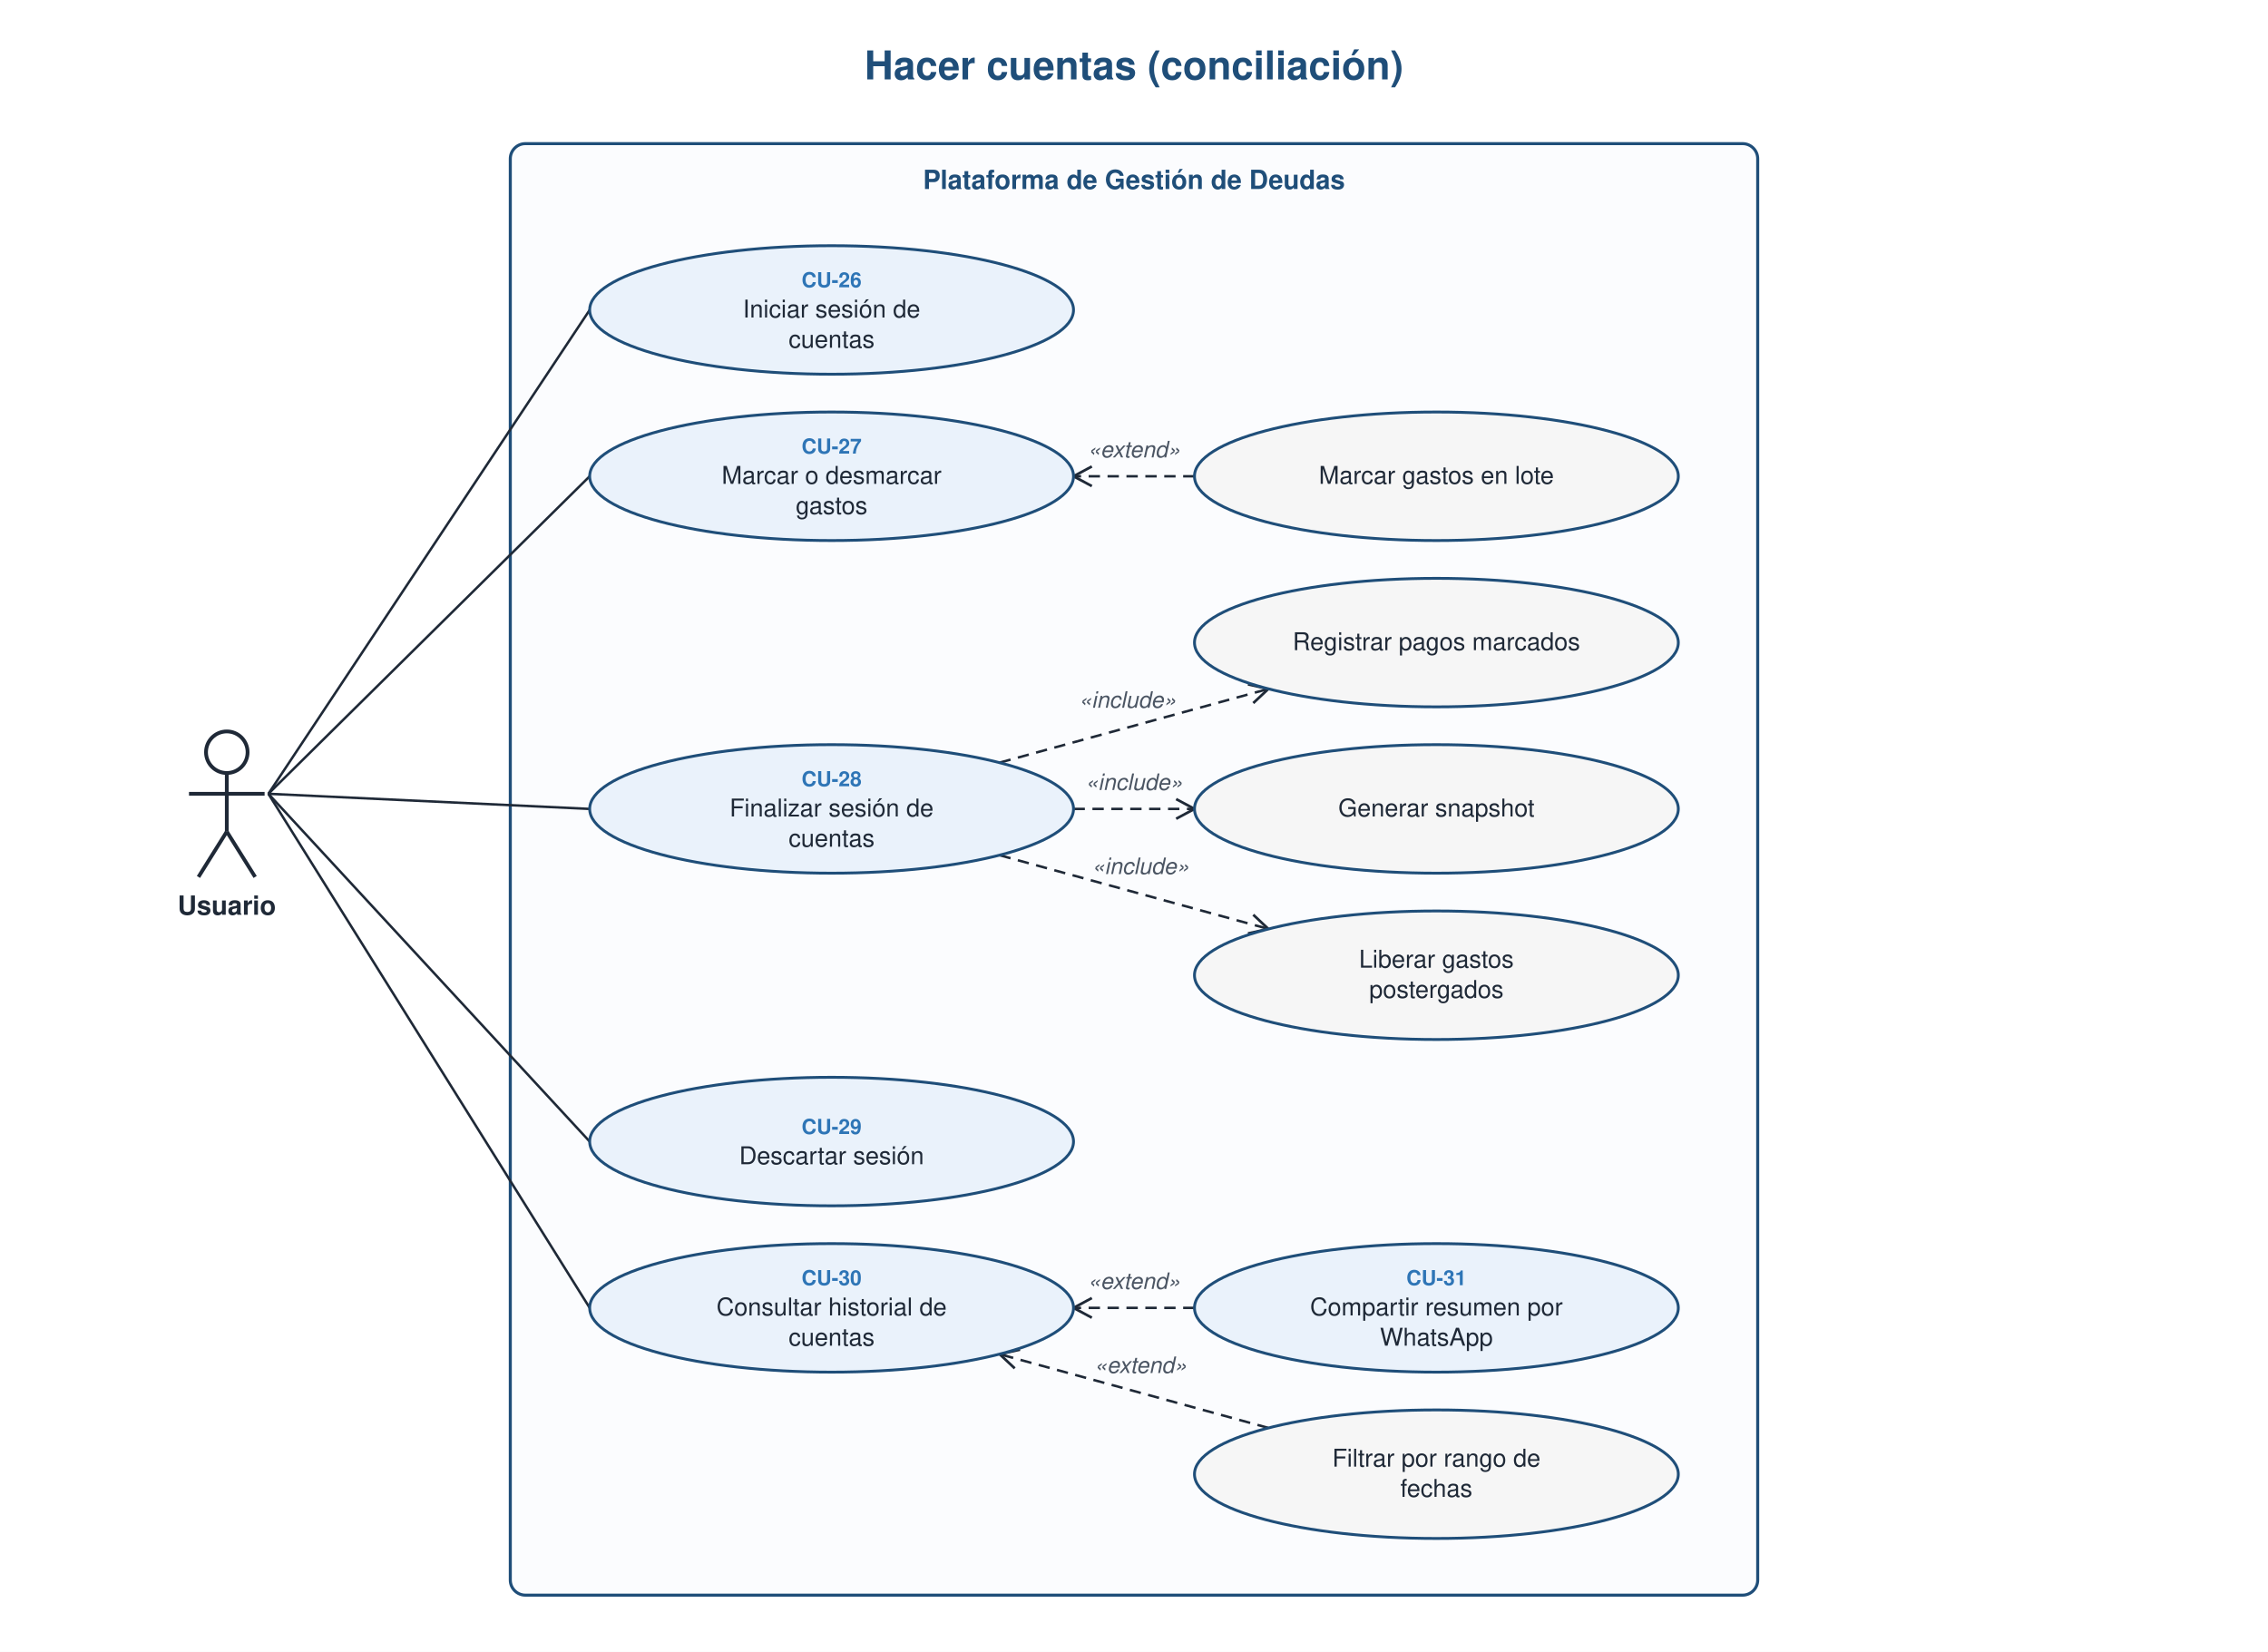
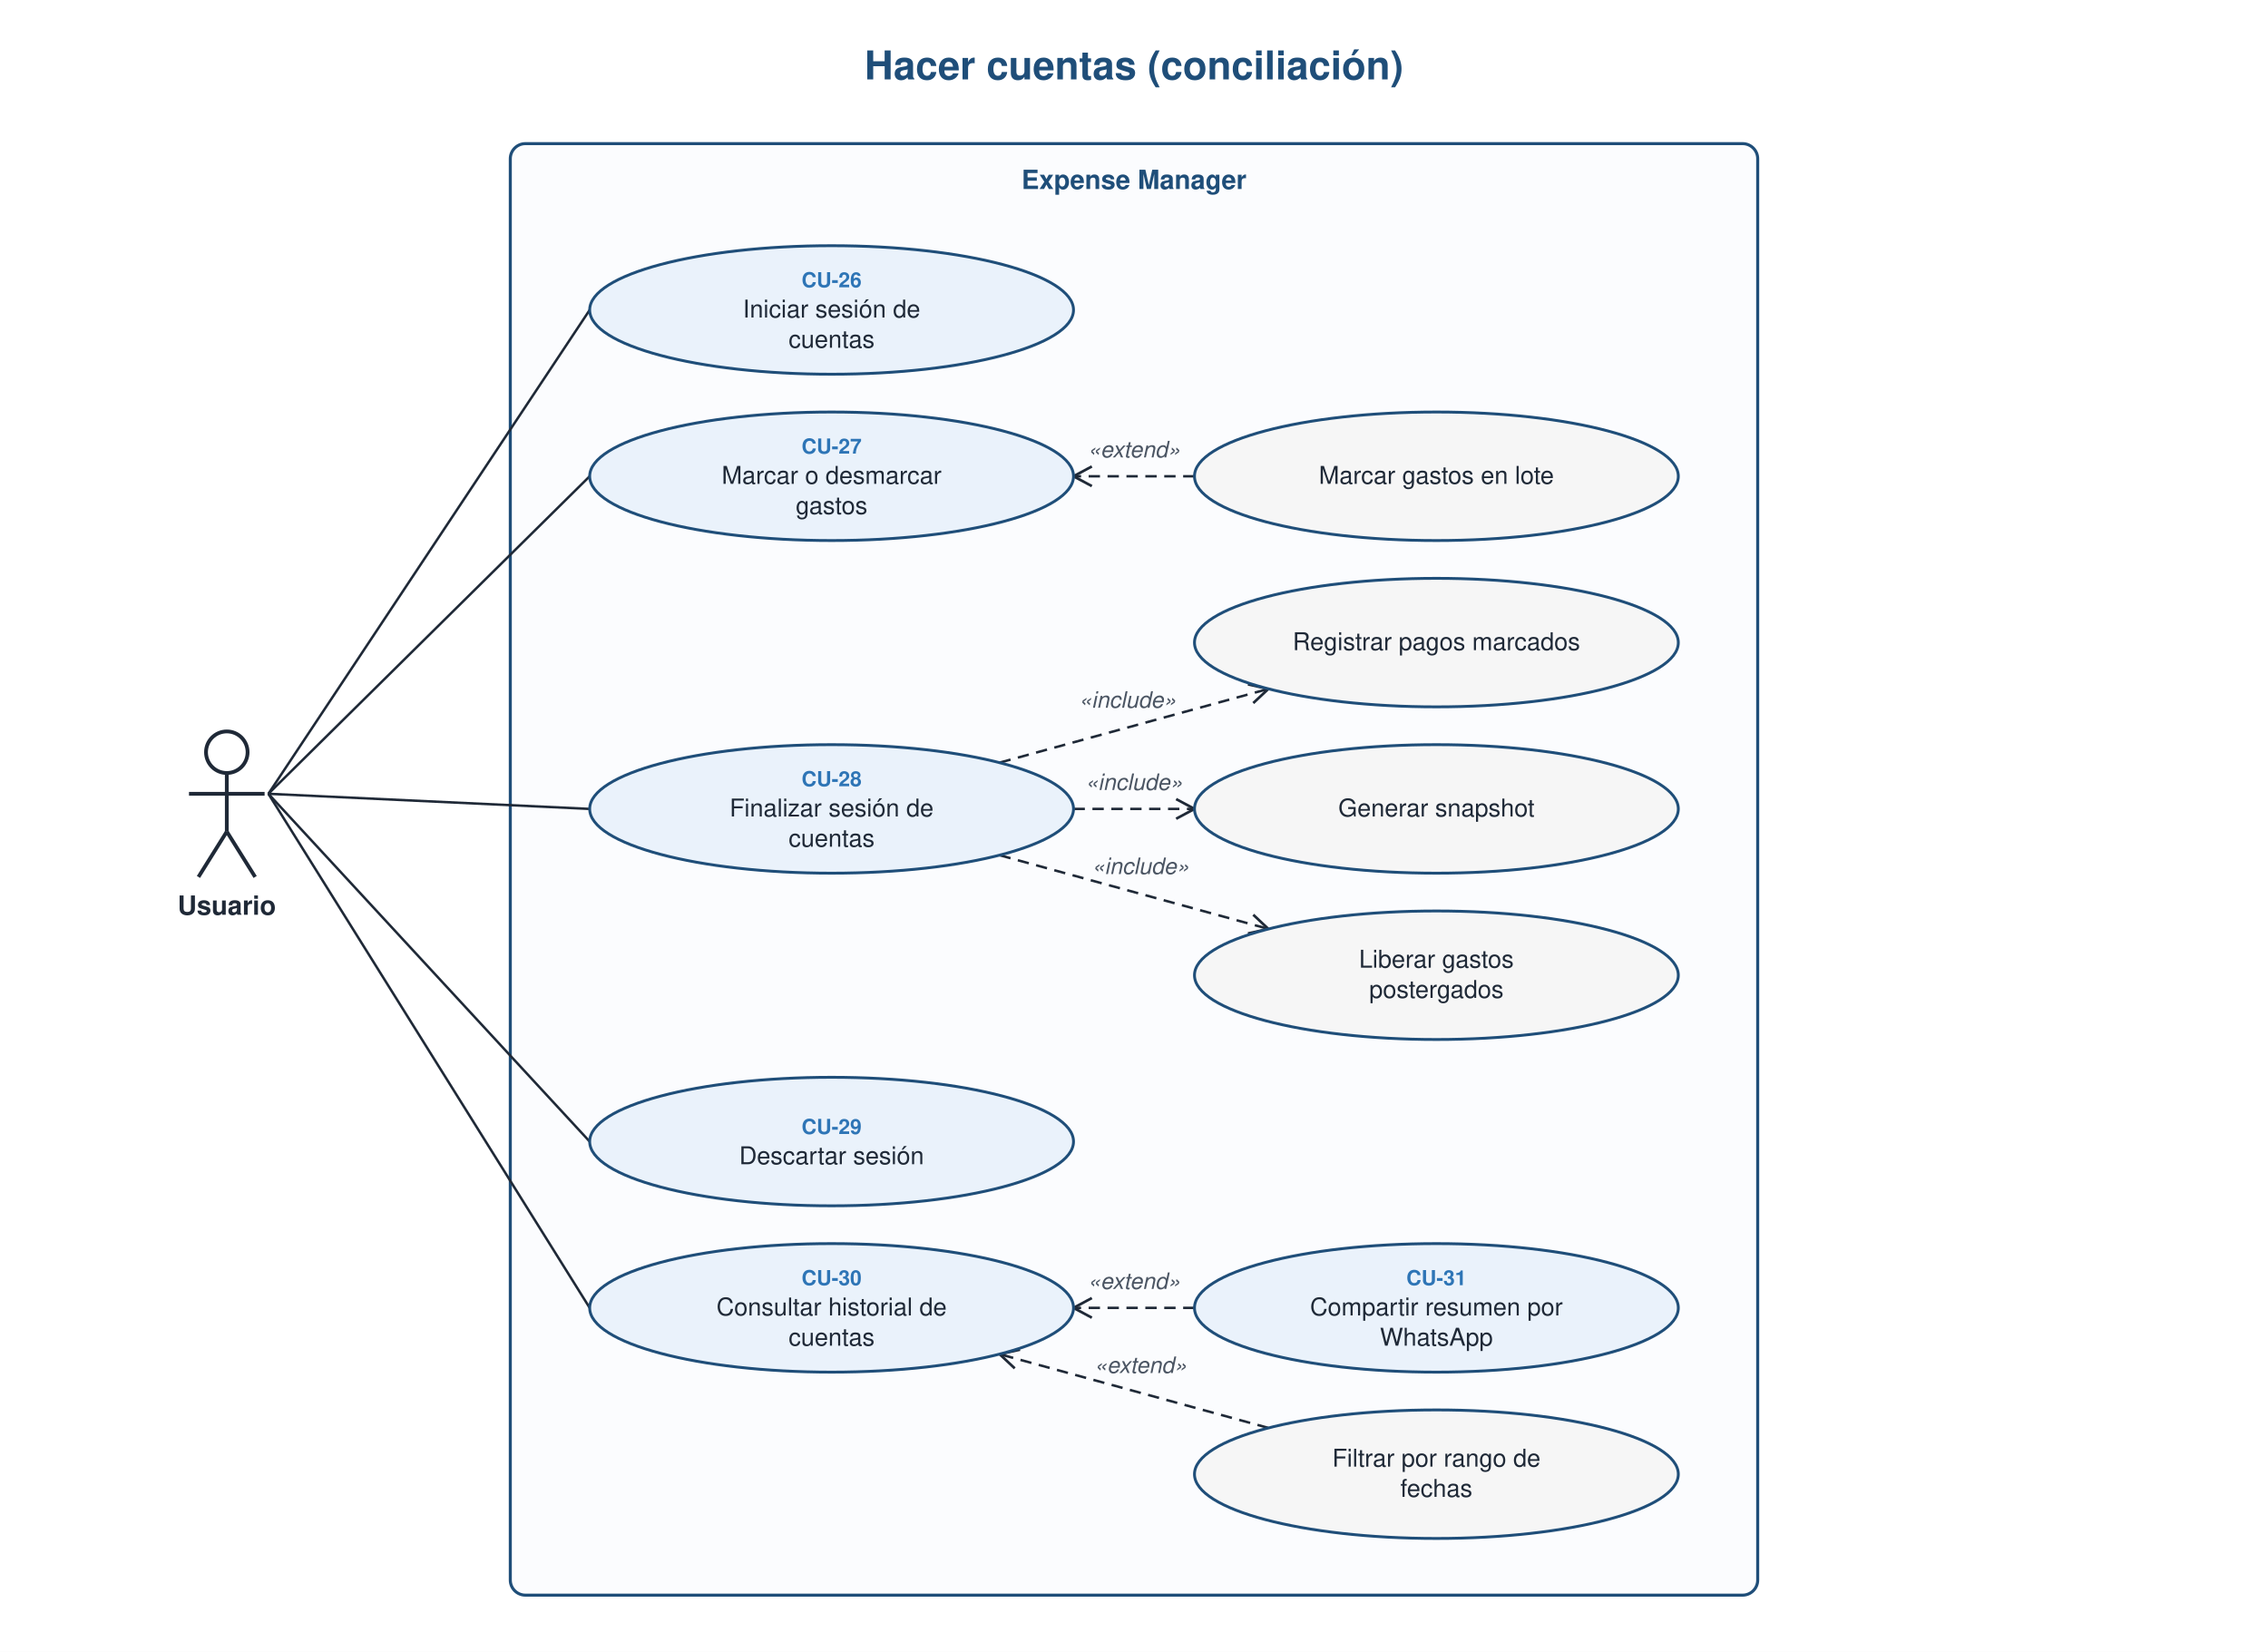
<svg xmlns="http://www.w3.org/2000/svg" width="1200" height="874" viewBox="0 0 1200 874" font-family="Helvetica">
  <rect width="1200" height="874" fill="white" />
  <text x="600.0" y="42" font-size="21" font-weight="bold" text-anchor="middle" fill="#1F4E79">Hacer cuentas (conciliación)</text>
  <rect x="270" y="76" width="660" height="768" rx="8" fill="#FBFCFE" stroke="#1F4E79" stroke-width="1.6" />
-   <text x="600.0" y="100" font-size="14" font-weight="bold" text-anchor="middle" fill="#1F4E79">Plataforma de Gestión de Deudas</text>
+   <text x="600.0" y="100" font-size="14" font-weight="bold" text-anchor="middle" fill="#1F4E79">Expense Manager</text>
  <line x1="142.0" y1="420.0" x2="312.0" y2="164.0" stroke="#1F2937" stroke-width="1.3" />
  <line x1="142.0" y1="420.0" x2="312.0" y2="252.0" stroke="#1F2937" stroke-width="1.3" />
  <line x1="142.0" y1="420.0" x2="312.0" y2="428.0" stroke="#1F2937" stroke-width="1.3" />
  <line x1="142.0" y1="420.0" x2="312.0" y2="604.0" stroke="#1F2937" stroke-width="1.3" />
  <line x1="142.0" y1="420.0" x2="312.0" y2="692.0" stroke="#1F2937" stroke-width="1.3" />
  <line x1="632.0" y1="252.0" x2="568.0" y2="252.0" stroke="#1F2937" stroke-width="1.3" stroke-dasharray="6,4" />
  <polyline points="577.7,246.8 568.0,252.0 577.7,257.2" fill="none" stroke="#1F2937" stroke-width="1.4" />
  <text x="600.0" y="242.0" font-size="12" font-style="italic" text-anchor="middle" fill="#4B5563">«extend»</text>
  <line x1="528.9" y1="403.5" x2="671.1" y2="364.5" stroke="#1F2937" stroke-width="1.3" stroke-dasharray="6,4" />
  <polyline points="663.1,372.0 671.1,364.5 660.3,362.1" fill="none" stroke="#1F2937" stroke-width="1.4" />
  <text x="596.553" y="374.465" font-size="12" font-style="italic" text-anchor="middle" fill="#4B5563">«include»</text>
  <line x1="568.0" y1="428.0" x2="632.0" y2="428.0" stroke="#1F2937" stroke-width="1.3" stroke-dasharray="6,4" />
  <polyline points="622.3,433.2 632.0,428.0 622.3,422.8" fill="none" stroke="#1F2937" stroke-width="1.4" />
  <text x="600.0" y="418.0" font-size="12" font-style="italic" text-anchor="middle" fill="#4B5563">«include»</text>
  <line x1="528.9" y1="452.5" x2="671.1" y2="491.5" stroke="#1F2937" stroke-width="1.3" stroke-dasharray="6,4" />
  <polyline points="660.3,493.9 671.1,491.5 663.1,484.0" fill="none" stroke="#1F2937" stroke-width="1.4" />
  <text x="603.447" y="462.465" font-size="12" font-style="italic" text-anchor="middle" fill="#4B5563">«include»</text>
  <line x1="632.0" y1="692.0" x2="568.0" y2="692.0" stroke="#1F2937" stroke-width="1.3" stroke-dasharray="6,4" />
  <polyline points="577.7,686.8 568.0,692.0 577.7,697.2" fill="none" stroke="#1F2937" stroke-width="1.4" />
  <text x="600.0" y="682.0" font-size="12" font-style="italic" text-anchor="middle" fill="#4B5563">«extend»</text>
  <line x1="671.1" y1="755.5" x2="528.9" y2="716.5" stroke="#1F2937" stroke-width="1.3" stroke-dasharray="6,4" />
  <polyline points="539.7,714.1 528.9,716.5 536.9,724.0" fill="none" stroke="#1F2937" stroke-width="1.4" />
  <text x="603.447" y="726.465" font-size="12" font-style="italic" text-anchor="middle" fill="#4B5563">«extend»</text>
  <ellipse cx="440" cy="164.0" rx="128" ry="34" fill="#EAF2FB" stroke="#1F4E79" stroke-width="1.5" />
  <text x="440" y="152.0" text-anchor="middle" font-weight="bold" fill="#2E75B6" font-size="11">CU-26</text>
  <text x="440" y="168.0" text-anchor="middle" fill="#1F2937" font-size="13">Iniciar sesión de</text>
  <text x="440" y="184.0" text-anchor="middle" fill="#1F2937" font-size="13">cuentas</text>
  <ellipse cx="440" cy="252.0" rx="128" ry="34" fill="#EAF2FB" stroke="#1F4E79" stroke-width="1.5" />
  <text x="440" y="240.0" text-anchor="middle" font-weight="bold" fill="#2E75B6" font-size="11">CU-27</text>
  <text x="440" y="256.0" text-anchor="middle" fill="#1F2937" font-size="13">Marcar o desmarcar</text>
  <text x="440" y="272.0" text-anchor="middle" fill="#1F2937" font-size="13">gastos</text>
  <ellipse cx="760" cy="252.0" rx="128" ry="34" fill="#F6F6F6" stroke="#1F4E79" stroke-width="1.5" />
  <text x="760" y="256.0" text-anchor="middle" fill="#1F2937" font-size="13">Marcar gastos en lote</text>
  <ellipse cx="760" cy="340.0" rx="128" ry="34" fill="#F6F6F6" stroke="#1F4E79" stroke-width="1.5" />
  <text x="760" y="344.0" text-anchor="middle" fill="#1F2937" font-size="13">Registrar pagos marcados</text>
  <ellipse cx="440" cy="428.0" rx="128" ry="34" fill="#EAF2FB" stroke="#1F4E79" stroke-width="1.5" />
  <text x="440" y="416.0" text-anchor="middle" font-weight="bold" fill="#2E75B6" font-size="11">CU-28</text>
  <text x="440" y="432.0" text-anchor="middle" fill="#1F2937" font-size="13">Finalizar sesión de</text>
  <text x="440" y="448.0" text-anchor="middle" fill="#1F2937" font-size="13">cuentas</text>
  <ellipse cx="760" cy="428.0" rx="128" ry="34" fill="#F6F6F6" stroke="#1F4E79" stroke-width="1.5" />
  <text x="760" y="432.0" text-anchor="middle" fill="#1F2937" font-size="13">Generar snapshot</text>
  <ellipse cx="760" cy="516.0" rx="128" ry="34" fill="#F6F6F6" stroke="#1F4E79" stroke-width="1.5" />
  <text x="760" y="512.0" text-anchor="middle" fill="#1F2937" font-size="13">Liberar gastos</text>
  <text x="760" y="528.0" text-anchor="middle" fill="#1F2937" font-size="13">postergados</text>
  <ellipse cx="440" cy="604.0" rx="128" ry="34" fill="#EAF2FB" stroke="#1F4E79" stroke-width="1.5" />
  <text x="440" y="600.0" text-anchor="middle" font-weight="bold" fill="#2E75B6" font-size="11">CU-29</text>
  <text x="440" y="616.0" text-anchor="middle" fill="#1F2937" font-size="13">Descartar sesión</text>
  <ellipse cx="440" cy="692.0" rx="128" ry="34" fill="#EAF2FB" stroke="#1F4E79" stroke-width="1.5" />
  <text x="440" y="680.0" text-anchor="middle" font-weight="bold" fill="#2E75B6" font-size="11">CU-30</text>
  <text x="440" y="696.0" text-anchor="middle" fill="#1F2937" font-size="13">Consultar historial de</text>
  <text x="440" y="712.0" text-anchor="middle" fill="#1F2937" font-size="13">cuentas</text>
  <ellipse cx="760" cy="692.0" rx="128" ry="34" fill="#EAF2FB" stroke="#1F4E79" stroke-width="1.5" />
  <text x="760" y="680.0" text-anchor="middle" font-weight="bold" fill="#2E75B6" font-size="11">CU-31</text>
  <text x="760" y="696.0" text-anchor="middle" fill="#1F2937" font-size="13">Compartir resumen por</text>
  <text x="760" y="712.0" text-anchor="middle" fill="#1F2937" font-size="13">WhatsApp</text>
  <ellipse cx="760" cy="780.0" rx="128" ry="34" fill="#F6F6F6" stroke="#1F4E79" stroke-width="1.5" />
  <text x="760" y="776.0" text-anchor="middle" fill="#1F2937" font-size="13">Filtrar por rango de</text>
  <text x="760" y="792.0" text-anchor="middle" fill="#1F2937" font-size="13">fechas</text>
  <circle cx="120" cy="398.0" r="11" stroke="#1F2937" stroke-width="2" fill="white" />
  <line x1="120" y1="409.0" x2="120" y2="440.0" stroke="#1F2937" stroke-width="2" fill="none" />
  <line x1="100" y1="420.0" x2="140" y2="420.0" stroke="#1F2937" stroke-width="2" fill="none" />
  <line x1="120" y1="440.0" x2="105" y2="464.0" stroke="#1F2937" stroke-width="2" fill="none" />
  <line x1="120" y1="440.0" x2="135" y2="464.0" stroke="#1F2937" stroke-width="2" fill="none" />
  <text x="120" y="484.0" font-size="14" font-weight="bold" text-anchor="middle" fill="#1F2937">Usuario</text>
</svg>
